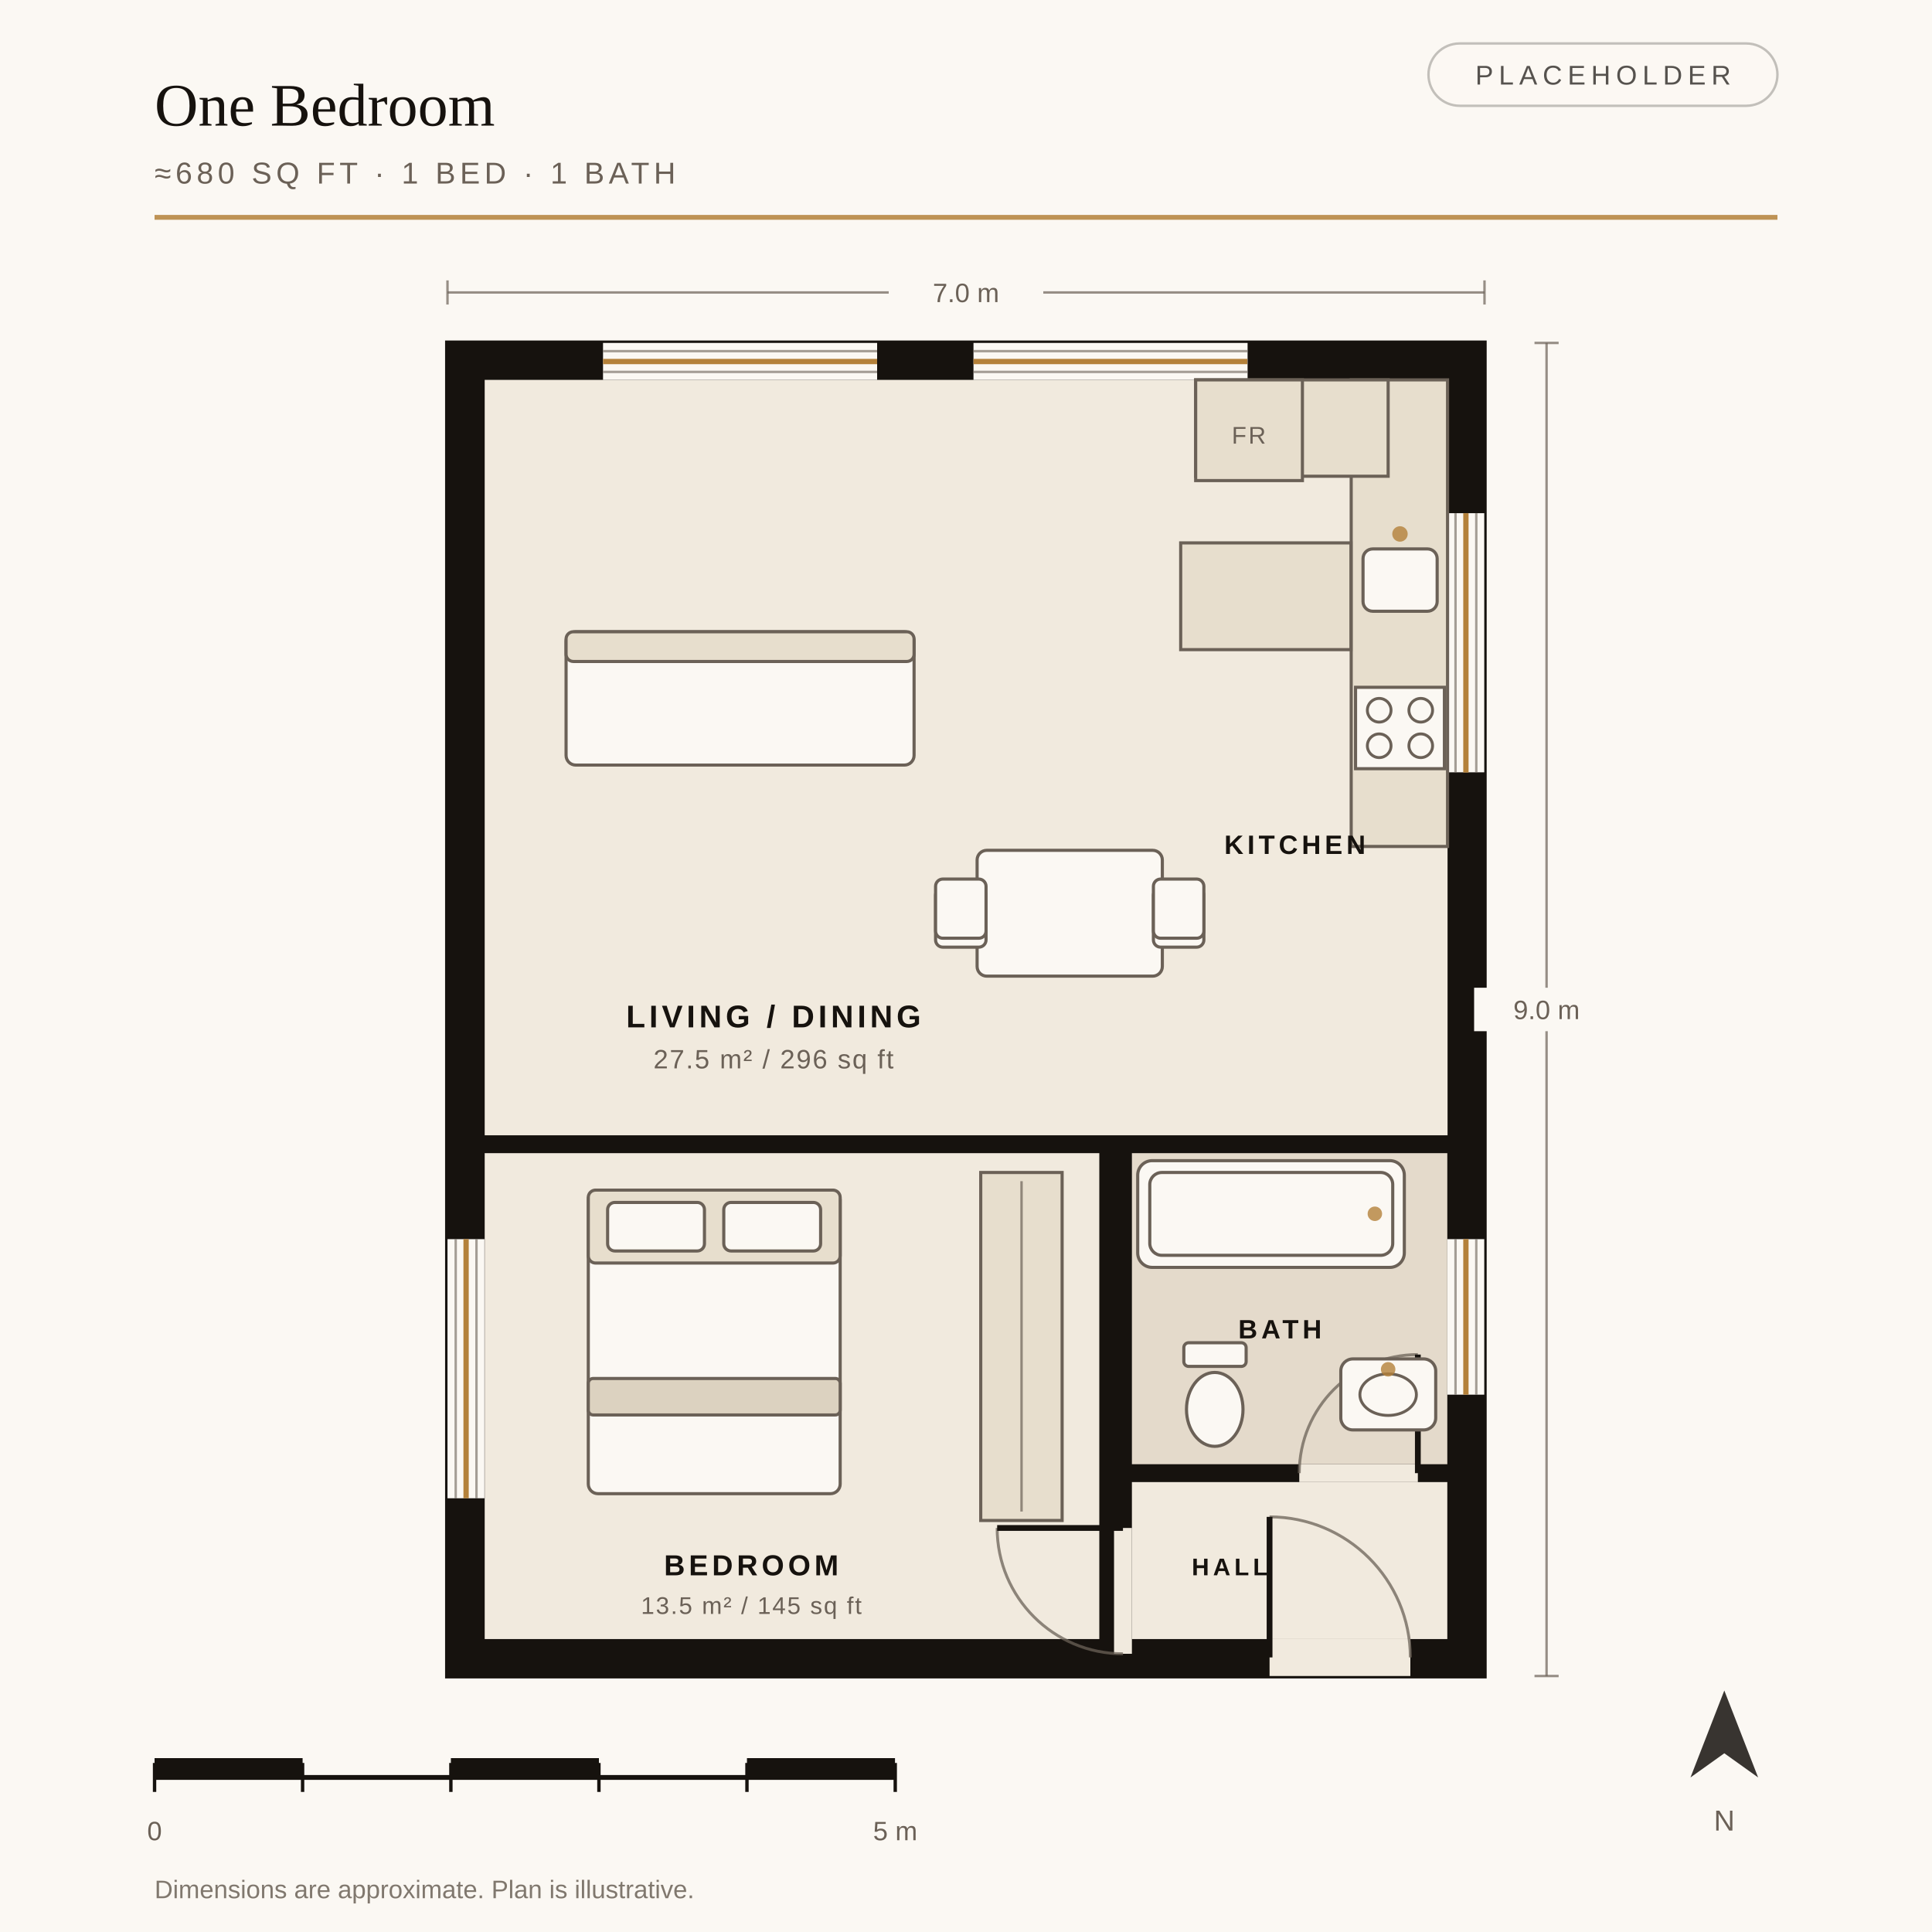
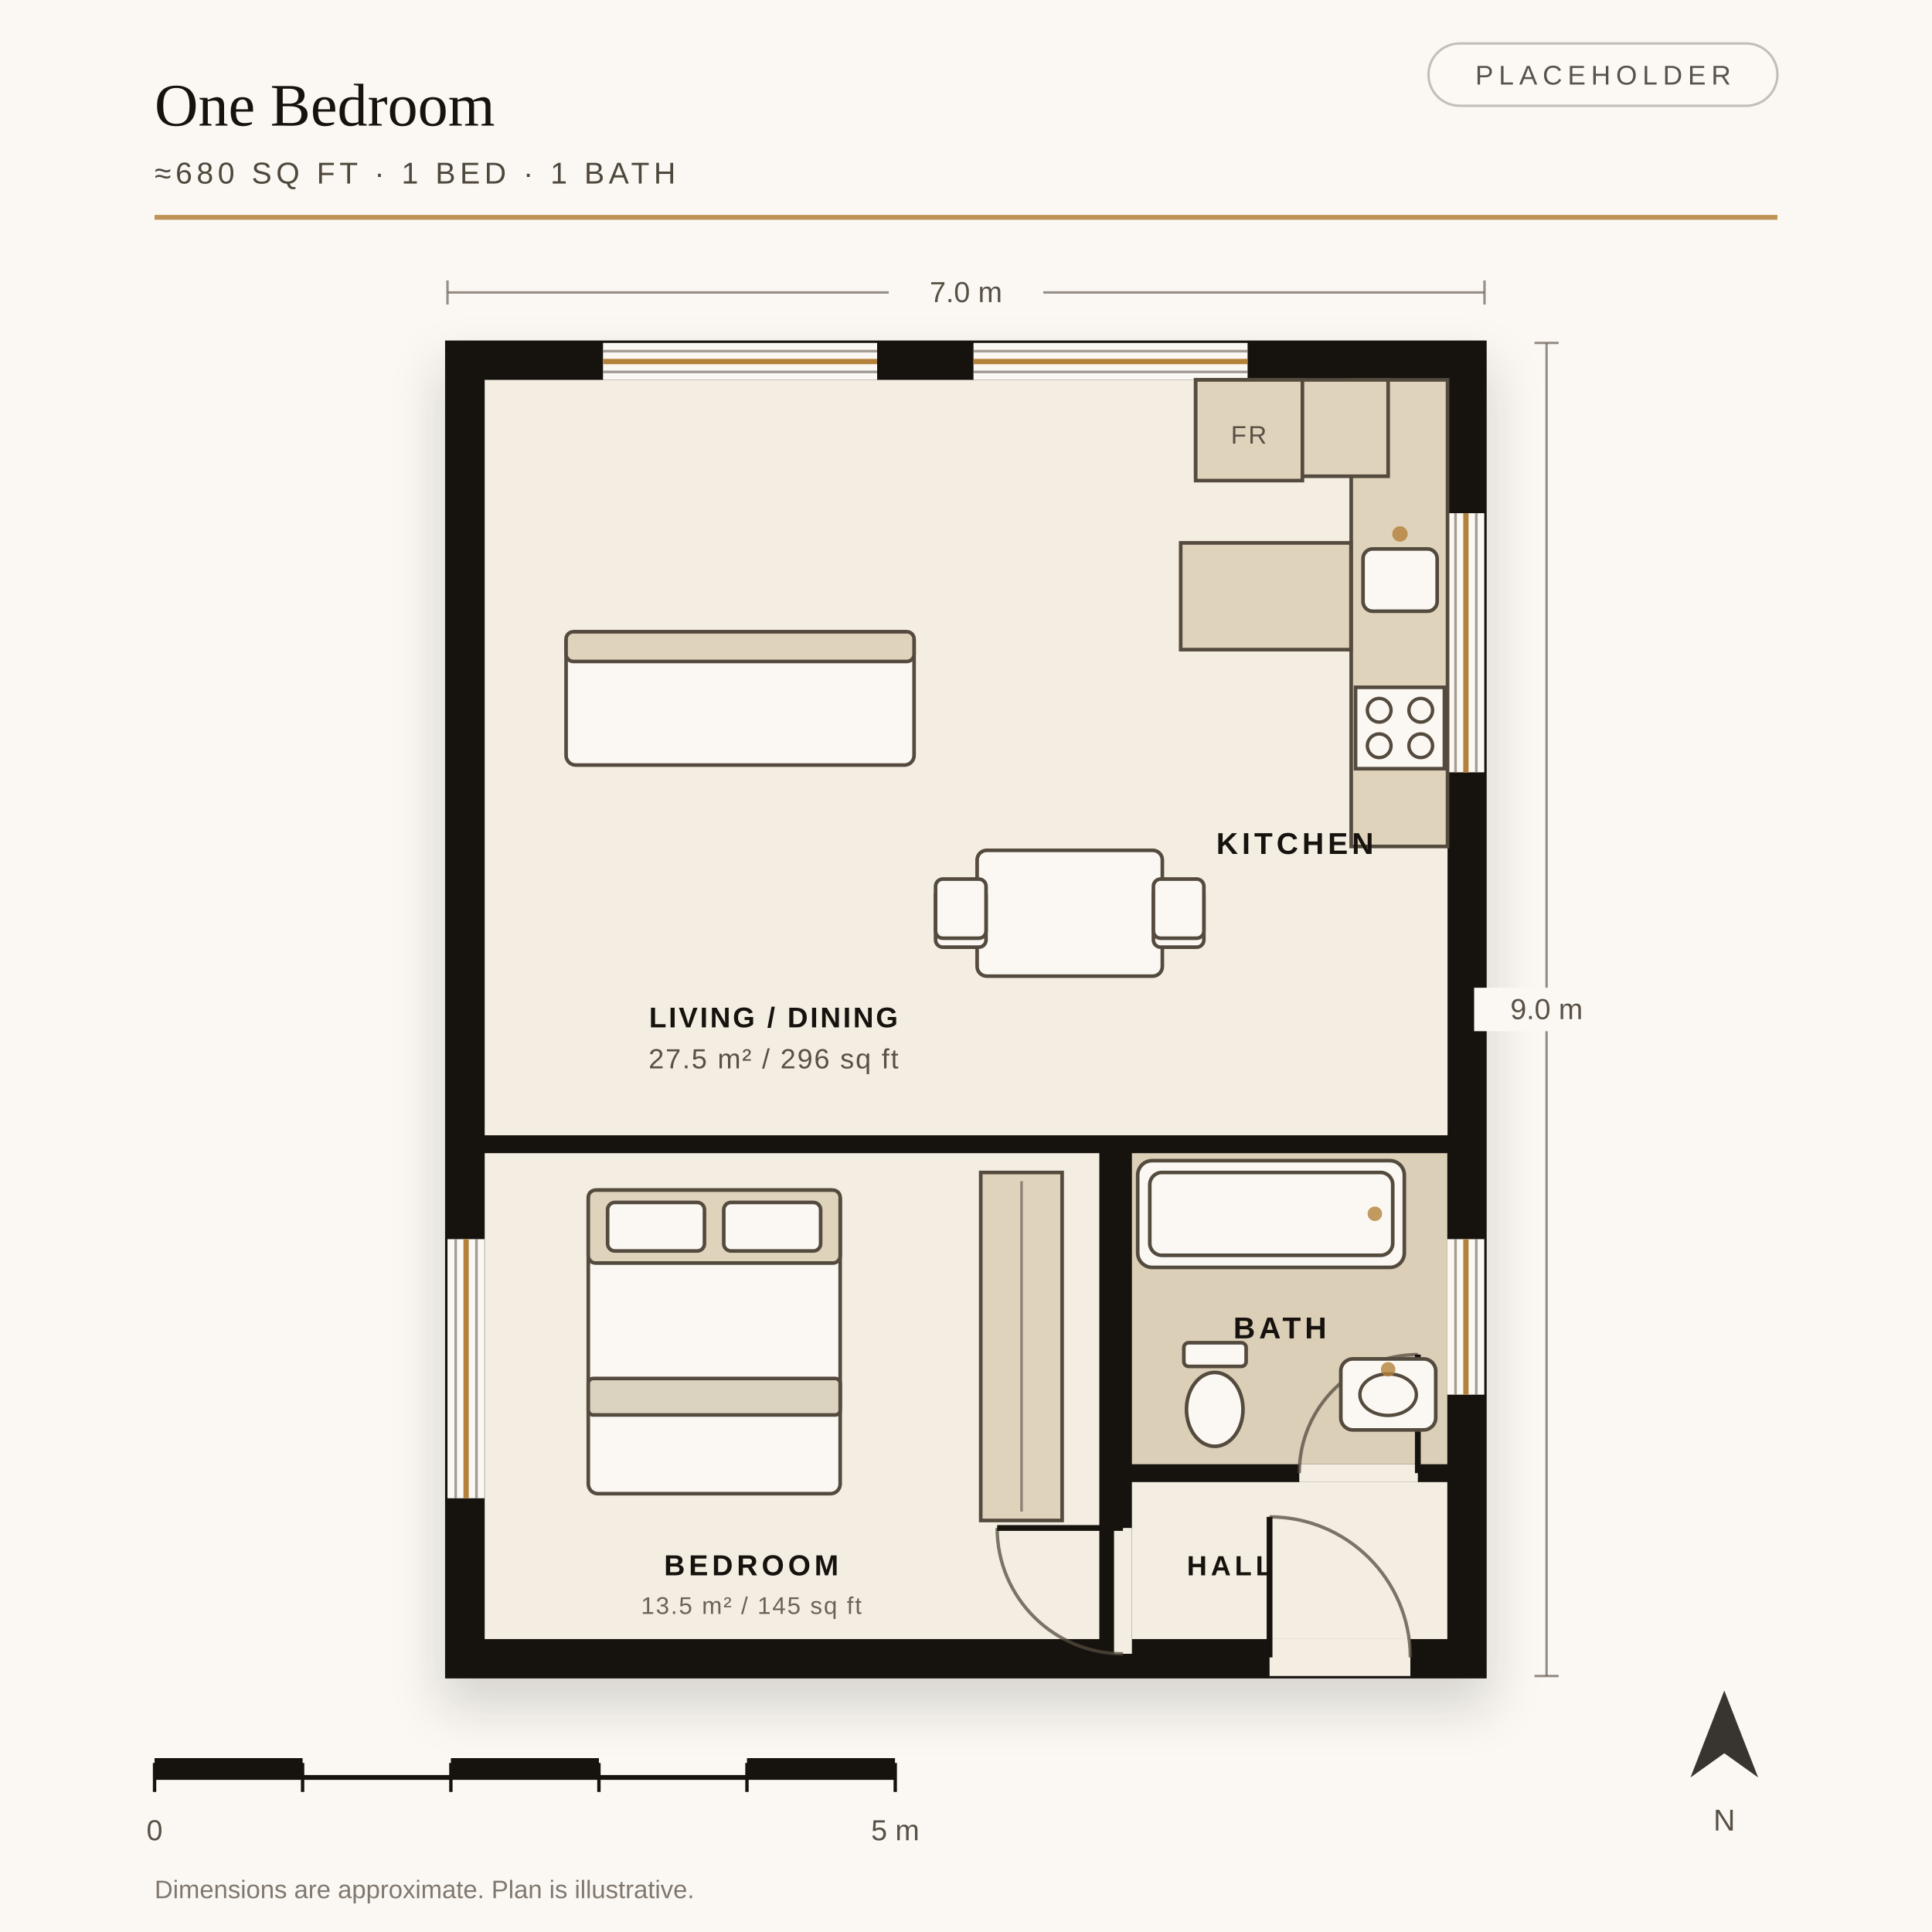
<svg xmlns="http://www.w3.org/2000/svg" viewBox="0 0 800 800" preserveAspectRatio="xMidYMid meet" role="img" aria-label="One Bedroom floor plan — illustrated placeholder">
-   <defs />
+   <defs>
+     <filter id="plansh" x="-25%" y="-25%" width="150%" height="150%" filterUnits="objectBoundingBox">
+       <feGaussianBlur stdDeviation="10" />
+     </filter>
+   </defs>
  <rect x="0" y="0" width="800" height="800" fill="#FBF8F3" />
  <text x="64" y="52" font-family="'Bitstream Charter','Liberation Serif',Georgia,serif" font-size="25" fill="#16120E">One Bedroom</text>
-   <text x="64" y="76" font-family="'Liberation Sans','DejaVu Sans',system-ui,sans-serif" font-size="12.5" fill="#6B6157" letter-spacing="1.8">≈680 SQ FT  ·  1 BED  ·  1 BATH</text>
+   <text x="64" y="76" font-family="'Liberation Sans','DejaVu Sans',system-ui,sans-serif" font-size="12.5" fill="#4F473C" letter-spacing="1.8">≈680 SQ FT  ·  1 BED  ·  1 BATH</text>
  <line x1="64" y1="90" x2="736" y2="90" stroke="#B4813A" stroke-width="2" opacity="0.850" />
  <path d="M700 736 L714 700 L728 736 L714 726 Z" fill="#16120E" opacity="0.850" />
-   <text x="714" y="758" font-family="'Liberation Sans','DejaVu Sans',system-ui,sans-serif" font-size="12" fill="#6B6157" text-anchor="middle" letter-spacing="1">N</text>
+   <text x="714" y="758" font-family="'Liberation Sans','DejaVu Sans',system-ui,sans-serif" font-size="12.5" fill="#585045" text-anchor="middle" letter-spacing="1">N</text>
  <line x1="64" y1="736" x2="370.7" y2="736" stroke="#16120E" stroke-width="2" />
  <line x1="64" y1="730" x2="64" y2="742" stroke="#16120E" stroke-width="1.400" />
  <line x1="125.3" y1="730" x2="125.3" y2="742" stroke="#16120E" stroke-width="1.400" />
  <line x1="186.7" y1="730" x2="186.7" y2="742" stroke="#16120E" stroke-width="1.400" />
  <line x1="248" y1="730" x2="248" y2="742" stroke="#16120E" stroke-width="1.400" />
  <line x1="309.3" y1="730" x2="309.3" y2="742" stroke="#16120E" stroke-width="1.400" />
  <line x1="370.7" y1="730" x2="370.7" y2="742" stroke="#16120E" stroke-width="1.400" />
  <rect x="64" y="728" width="61.3" height="8" fill="#16120E" />
  <rect x="186.7" y="728" width="61.3" height="8" fill="#16120E" />
  <rect x="309.3" y="728" width="61.3" height="8" fill="#16120E" />
-   <text x="64" y="762" font-family="'Liberation Sans','DejaVu Sans',system-ui,sans-serif" font-size="11" fill="#6B6157" text-anchor="middle">0</text>
-   <text x="370.7" y="762" font-family="'Liberation Sans','DejaVu Sans',system-ui,sans-serif" font-size="11" fill="#6B6157" text-anchor="middle">5 m</text>
+   <text x="64" y="762" font-family="'Liberation Sans','DejaVu Sans',system-ui,sans-serif" font-size="12" fill="#585045" text-anchor="middle">0</text>
+   <text x="370.7" y="762" font-family="'Liberation Sans','DejaVu Sans',system-ui,sans-serif" font-size="12" fill="#585045" text-anchor="middle">5 m</text>
+   <rect x="182.3" y="151.0" width="435.3" height="556.0" rx="4" fill="#16120E" opacity="0.16" filter="url(#plansh)" />
  <rect x="185.3" y="142" width="429.3" height="552" fill="#16120E" />
  <rect x="185.3" y="142" width="429.3" height="552" fill="none" stroke="#16120E" stroke-width="2" />
-   <rect x="200.7" y="157.3" width="398.7" height="312.8" fill="#F1EADE" />
-   <rect x="200.7" y="477.5" width="254.5" height="201.2" fill="#F1EADE" />
-   <rect x="468.7" y="477.5" width="130.6" height="128.8" fill="#E4DACB" />
-   <rect x="468.7" y="613.7" width="130.6" height="65" fill="#F1EADE" />
+   <rect x="200.7" y="157.3" width="398.7" height="312.8" fill="#F4EEE2" />
+   <rect x="200.7" y="477.5" width="254.5" height="201.2" fill="#F4EEE2" />
+   <rect x="468.7" y="477.5" width="130.6" height="128.8" fill="#DCCFB8" />
+   <rect x="468.7" y="613.7" width="130.6" height="65" fill="#F4EEE2" />
  <rect x="249.7" y="142" width="113.5" height="15.3" fill="#FBF8F3" />
  <line x1="249.7" y1="149.7" x2="363.2" y2="149.7" stroke="#B4813A" stroke-width="2.200" />
-   <line x1="249.7" y1="145.4" x2="363.2" y2="145.4" stroke="#6B6157" stroke-width="1.000" opacity="0.600" />
-   <line x1="249.7" y1="154" x2="363.2" y2="154" stroke="#6B6157" stroke-width="1.000" opacity="0.600" />
+   <line x1="249.7" y1="145.4" x2="363.2" y2="145.4" stroke="#6B6157" stroke-width="1.100" opacity="0.600" />
+   <line x1="249.7" y1="154" x2="363.2" y2="154" stroke="#6B6157" stroke-width="1.100" opacity="0.600" />
  <rect x="403.1" y="142" width="113.5" height="15.3" fill="#FBF8F3" />
  <line x1="403.1" y1="149.7" x2="516.5" y2="149.7" stroke="#B4813A" stroke-width="2.200" />
-   <line x1="403.1" y1="145.4" x2="516.5" y2="145.4" stroke="#6B6157" stroke-width="1.000" opacity="0.600" />
-   <line x1="403.1" y1="154" x2="516.5" y2="154" stroke="#6B6157" stroke-width="1.000" opacity="0.600" />
+   <line x1="403.1" y1="145.4" x2="516.5" y2="145.4" stroke="#6B6157" stroke-width="1.100" opacity="0.600" />
+   <line x1="403.1" y1="154" x2="516.5" y2="154" stroke="#6B6157" stroke-width="1.100" opacity="0.600" />
  <rect x="185.3" y="513.1" width="15.3" height="107.3" fill="#FBF8F3" />
  <line x1="193" y1="513.1" x2="193" y2="620.4" stroke="#B4813A" stroke-width="2.200" />
-   <line x1="188.7" y1="513.1" x2="188.7" y2="620.4" stroke="#6B6157" stroke-width="1.000" opacity="0.600" />
-   <line x1="197.3" y1="513.1" x2="197.3" y2="620.4" stroke="#6B6157" stroke-width="1.000" opacity="0.600" />
+   <line x1="188.7" y1="513.1" x2="188.7" y2="620.4" stroke="#6B6157" stroke-width="1.100" opacity="0.600" />
+   <line x1="197.3" y1="513.1" x2="197.3" y2="620.4" stroke="#6B6157" stroke-width="1.100" opacity="0.600" />
  <rect x="599.3" y="212.5" width="15.3" height="107.3" fill="#FBF8F3" />
  <line x1="607" y1="212.5" x2="607" y2="319.9" stroke="#B4813A" stroke-width="2.200" />
-   <line x1="602.7" y1="212.5" x2="602.7" y2="319.9" stroke="#6B6157" stroke-width="1.000" opacity="0.600" />
-   <line x1="611.3" y1="212.5" x2="611.3" y2="319.9" stroke="#6B6157" stroke-width="1.000" opacity="0.600" />
+   <line x1="602.7" y1="212.5" x2="602.7" y2="319.9" stroke="#6B6157" stroke-width="1.100" opacity="0.600" />
+   <line x1="611.3" y1="212.5" x2="611.3" y2="319.9" stroke="#6B6157" stroke-width="1.100" opacity="0.600" />
  <rect x="599.3" y="513.1" width="15.3" height="64.4" fill="#FBF8F3" />
  <line x1="607" y1="513.1" x2="607" y2="577.5" stroke="#B4813A" stroke-width="2.200" />
-   <line x1="602.7" y1="513.1" x2="602.7" y2="577.5" stroke="#6B6157" stroke-width="1.000" opacity="0.600" />
-   <line x1="611.3" y1="513.1" x2="611.3" y2="577.5" stroke="#6B6157" stroke-width="1.000" opacity="0.600" />
-   <rect x="525.7" y="678.7" width="58.3" height="15.3" fill="#F1EADE" />
-   <path d="M584 686.3 A58.3 58.3 0 0 0 525.7 628.1" fill="none" stroke="#6B6157" stroke-width="1.200" opacity="0.750" />
+   <line x1="602.7" y1="513.1" x2="602.7" y2="577.5" stroke="#6B6157" stroke-width="1.100" opacity="0.600" />
+   <line x1="611.3" y1="513.1" x2="611.3" y2="577.5" stroke="#6B6157" stroke-width="1.100" opacity="0.600" />
+   <rect x="525.7" y="678.7" width="58.3" height="15.3" fill="#F4EEE2" />
+   <path d="M584 686.3 A58.3 58.3 0 0 0 525.7 628.1" fill="none" stroke="#544A3E" stroke-width="1.400" opacity="0.750" />
  <line x1="525.7" y1="686.3" x2="525.7" y2="628.1" stroke="#16120E" stroke-width="2.400" />
-   <rect x="461.3" y="632.7" width="7.4" height="52.1" fill="#F1EADE" />
-   <path d="M465 684.8 A52.1 52.1 0 0 1 412.9 632.7" fill="none" stroke="#6B6157" stroke-width="1.200" opacity="0.750" />
+   <rect x="461.3" y="632.7" width="7.4" height="52.1" fill="#F4EEE2" />
+   <path d="M465 684.8 A52.1 52.1 0 0 1 412.9 632.7" fill="none" stroke="#544A3E" stroke-width="1.400" opacity="0.750" />
  <line x1="465" y1="632.7" x2="412.9" y2="632.7" stroke="#16120E" stroke-width="2.400" />
-   <rect x="538" y="606.3" width="49.1" height="7.4" fill="#F1EADE" />
-   <path d="M538 610 A49.1 49.1 0 0 1 587.1 560.9" fill="none" stroke="#6B6157" stroke-width="1.200" opacity="0.750" />
+   <rect x="538" y="606.3" width="49.1" height="7.4" fill="#F4EEE2" />
+   <path d="M538 610 A49.1 49.1 0 0 1 587.1 560.9" fill="none" stroke="#544A3E" stroke-width="1.400" opacity="0.750" />
  <line x1="587.1" y1="610" x2="587.1" y2="560.9" stroke="#16120E" stroke-width="2.400" />
-   <rect x="559.5" y="157.3" width="39.9" height="193.2" fill="#E7DECD" stroke="#6B6157" stroke-width="1.300" />
-   <rect x="495.1" y="157.3" width="79.7" height="39.9" fill="#E7DECD" stroke="#6B6157" stroke-width="1.300" />
-   <rect x="564.4" y="227.3" width="30.7" height="25.8" rx="4" fill="#FBF8F3" stroke="#6B6157" stroke-width="1.300" />
+   <rect x="559.5" y="157.3" width="39.9" height="193.2" fill="#DFD3BC" stroke="#544A3E" stroke-width="1.500" />
+   <rect x="495.1" y="157.3" width="79.7" height="39.9" fill="#DFD3BC" stroke="#544A3E" stroke-width="1.500" />
+   <rect x="564.4" y="227.3" width="30.7" height="25.8" rx="4" fill="#FBF8F3" stroke="#544A3E" stroke-width="1.500" />
  <circle cx="579.7" cy="221.1" r="3.2" fill="#B4813A" opacity="0.800" />
-   <rect x="561.3" y="284.6" width="36.8" height="33.7" fill="#FBF8F3" stroke="#6B6157" stroke-width="1.300" />
-   <circle cx="571.1" cy="294.1" r="4.9" fill="none" stroke="#6B6157" stroke-width="1.200" />
-   <circle cx="588.3" cy="294.1" r="4.9" fill="none" stroke="#6B6157" stroke-width="1.200" />
-   <circle cx="571.1" cy="308.8" r="4.9" fill="none" stroke="#6B6157" stroke-width="1.200" />
-   <circle cx="588.3" cy="308.8" r="4.9" fill="none" stroke="#6B6157" stroke-width="1.200" />
-   <rect x="495.1" y="157.3" width="44.2" height="41.7" fill="#E7DECD" stroke="#6B6157" stroke-width="1.300" />
-   <text x="517.1" y="183.7" font-family="'Liberation Sans','DejaVu Sans',system-ui,sans-serif" font-size="10" fill="#6B6157" text-anchor="middle" letter-spacing="0.8">FR</text>
-   <rect x="488.9" y="224.8" width="70.5" height="44.2" fill="#E7DECD" stroke="#6B6157" stroke-width="1.300" />
-   <rect x="234.4" y="261.6" width="144.1" height="55.2" rx="4" fill="#FBF8F3" stroke="#6B6157" stroke-width="1.300" />
-   <rect x="234.4" y="261.6" width="144.1" height="12.3" rx="3" fill="#E7DECD" stroke="#6B6157" stroke-width="1.300" />
-   <rect x="404.6" y="352.1" width="76.7" height="52.1" rx="4" fill="#FBF8F3" stroke="#6B6157" stroke-width="1.300" />
-   <rect x="387.4" y="367.7" width="20.9" height="24.5" rx="3" fill="#FBF8F3" stroke="#6B6157" stroke-width="1.300" />
-   <rect x="387.4" y="364" width="20.9" height="24.5" rx="3" fill="#FBF8F3" stroke="#6B6157" stroke-width="1.300" />
-   <rect x="477.6" y="367.7" width="20.9" height="24.5" rx="3" fill="#FBF8F3" stroke="#6B6157" stroke-width="1.300" />
-   <rect x="477.6" y="364" width="20.9" height="24.5" rx="3" fill="#FBF8F3" stroke="#6B6157" stroke-width="1.300" />
-   <rect x="243.6" y="492.8" width="104.3" height="125.7" rx="4" fill="#FBF8F3" stroke="#6B6157" stroke-width="1.300" />
-   <rect x="243.6" y="492.8" width="104.3" height="30.2" rx="3" fill="#E7DECD" stroke="#6B6157" stroke-width="1.300" />
-   <rect x="251.6" y="497.9" width="40.1" height="20.1" rx="3" fill="#FBF8F3" stroke="#6B6157" stroke-width="1.300" />
-   <rect x="299.7" y="497.9" width="40.1" height="20.1" rx="3" fill="#FBF8F3" stroke="#6B6157" stroke-width="1.300" />
-   <rect x="243.6" y="570.8" width="104.3" height="15.1" rx="2" fill="#DCD2C0" stroke="#6B6157" stroke-width="1.300" />
-   <rect x="406.1" y="485.5" width="33.7" height="144.1" fill="#E7DECD" stroke="#6B6157" stroke-width="1.300" />
-   <line x1="423" y1="489.1" x2="423" y2="625.9" stroke="#6B6157" stroke-width="1.000" opacity="0.700" />
-   <rect x="471.1" y="480.6" width="110.4" height="44.2" rx="6" fill="#FBF8F3" stroke="#6B6157" stroke-width="1.300" />
-   <rect x="476.1" y="485.5" width="100.6" height="34.3" rx="5" fill="#FBF8F3" stroke="#6B6157" stroke-width="1.300" />
+   <rect x="561.3" y="284.6" width="36.8" height="33.7" fill="#FBF8F3" stroke="#544A3E" stroke-width="1.500" />
+   <circle cx="571.1" cy="294.1" r="4.9" fill="none" stroke="#544A3E" stroke-width="1.400" />
+   <circle cx="588.3" cy="294.1" r="4.9" fill="none" stroke="#544A3E" stroke-width="1.400" />
+   <circle cx="571.1" cy="308.8" r="4.9" fill="none" stroke="#544A3E" stroke-width="1.400" />
+   <circle cx="588.3" cy="308.8" r="4.9" fill="none" stroke="#544A3E" stroke-width="1.400" />
+   <rect x="495.1" y="157.3" width="44.2" height="41.7" fill="#DFD3BC" stroke="#544A3E" stroke-width="1.500" />
+   <text x="517.1" y="183.7" font-family="'Liberation Sans','DejaVu Sans',system-ui,sans-serif" font-size="10.5" fill="#585045" text-anchor="middle" letter-spacing="0.8">FR</text>
+   <rect x="488.9" y="224.8" width="70.5" height="44.2" fill="#DFD3BC" stroke="#544A3E" stroke-width="1.500" />
+   <rect x="234.4" y="261.6" width="144.1" height="55.2" rx="4" fill="#FBF8F3" stroke="#544A3E" stroke-width="1.500" />
+   <rect x="234.4" y="261.6" width="144.1" height="12.3" rx="3" fill="#DFD3BC" stroke="#544A3E" stroke-width="1.500" />
+   <rect x="404.6" y="352.1" width="76.7" height="52.1" rx="4" fill="#FBF8F3" stroke="#544A3E" stroke-width="1.500" />
+   <rect x="387.4" y="367.7" width="20.9" height="24.5" rx="3" fill="#FBF8F3" stroke="#544A3E" stroke-width="1.500" />
+   <rect x="387.4" y="364" width="20.9" height="24.5" rx="3" fill="#FBF8F3" stroke="#544A3E" stroke-width="1.500" />
+   <rect x="477.6" y="367.7" width="20.9" height="24.5" rx="3" fill="#FBF8F3" stroke="#544A3E" stroke-width="1.500" />
+   <rect x="477.6" y="364" width="20.9" height="24.5" rx="3" fill="#FBF8F3" stroke="#544A3E" stroke-width="1.500" />
+   <rect x="243.6" y="492.8" width="104.3" height="125.7" rx="4" fill="#FBF8F3" stroke="#544A3E" stroke-width="1.500" />
+   <rect x="243.6" y="492.8" width="104.3" height="30.2" rx="3" fill="#DFD3BC" stroke="#544A3E" stroke-width="1.500" />
+   <rect x="251.6" y="497.9" width="40.1" height="20.1" rx="3" fill="#FBF8F3" stroke="#544A3E" stroke-width="1.500" />
+   <rect x="299.7" y="497.9" width="40.1" height="20.1" rx="3" fill="#FBF8F3" stroke="#544A3E" stroke-width="1.500" />
+   <rect x="243.6" y="570.8" width="104.3" height="15.1" rx="2" fill="#DCD2C0" stroke="#544A3E" stroke-width="1.500" />
+   <rect x="406.1" y="485.5" width="33.7" height="144.1" fill="#DFD3BC" stroke="#544A3E" stroke-width="1.500" />
+   <line x1="423" y1="489.1" x2="423" y2="625.9" stroke="#6B6157" stroke-width="1.100" opacity="0.700" />
+   <rect x="471.1" y="480.6" width="110.4" height="44.2" rx="6" fill="#FBF8F3" stroke="#544A3E" stroke-width="1.500" />
+   <rect x="476.1" y="485.5" width="100.6" height="34.3" rx="5" fill="#FBF8F3" stroke="#544A3E" stroke-width="1.500" />
  <circle cx="569.3" cy="502.6" r="3" fill="#B4813A" opacity="0.800" />
-   <rect x="490.2" y="556" width="25.8" height="9.8" rx="2" fill="#FBF8F3" stroke="#6B6157" stroke-width="1.300" />
-   <ellipse cx="503" cy="583.6" rx="11.7" ry="15.3" fill="#FBF8F3" stroke="#6B6157" stroke-width="1.300" />
-   <rect x="555.2" y="562.7" width="39.3" height="29.4" rx="5" fill="#FBF8F3" stroke="#6B6157" stroke-width="1.300" />
-   <ellipse cx="574.8" cy="577.5" rx="11.7" ry="8.6" fill="#FBF8F3" stroke="#6B6157" stroke-width="1.200" />
+   <rect x="490.2" y="556" width="25.8" height="9.8" rx="2" fill="#FBF8F3" stroke="#544A3E" stroke-width="1.500" />
+   <ellipse cx="503" cy="583.6" rx="11.7" ry="15.3" fill="#FBF8F3" stroke="#544A3E" stroke-width="1.500" />
+   <rect x="555.2" y="562.7" width="39.3" height="29.4" rx="5" fill="#FBF8F3" stroke="#544A3E" stroke-width="1.500" />
+   <ellipse cx="574.8" cy="577.5" rx="11.7" ry="8.6" fill="#FBF8F3" stroke="#544A3E" stroke-width="1.400" />
  <circle cx="574.8" cy="567" r="3" fill="#B4813A" opacity="0.800" />
-   <text x="320.3" y="425.4" font-family="'Liberation Sans','DejaVu Sans',system-ui,sans-serif" font-size="13" fill="#16120E" text-anchor="middle" font-weight="bold" letter-spacing="1.6">LIVING / DINING</text>
-   <text x="320.3" y="442.4" font-family="'Liberation Sans','DejaVu Sans',system-ui,sans-serif" font-size="11" fill="#6B6157" text-anchor="middle" letter-spacing="0.6">27.5 m² / 296 sq ft</text>
-   <text x="536.2" y="353.6" font-family="'Liberation Sans','DejaVu Sans',system-ui,sans-serif" font-size="11" fill="#16120E" text-anchor="middle" font-weight="bold" letter-spacing="1.6">KITCHEN</text>
+   <text x="320.3" y="425.4" font-family="'Liberation Sans','DejaVu Sans',system-ui,sans-serif" font-size="11.8" fill="#16120E" text-anchor="middle" font-weight="bold" letter-spacing="0.9">LIVING / DINING</text>
+   <text x="320.3" y="442.4" font-family="'Liberation Sans','DejaVu Sans',system-ui,sans-serif" font-size="11.5" fill="#585045" text-anchor="middle" letter-spacing="0.6">27.5 m² / 296 sq ft</text>
+   <text x="536.2" y="353.6" font-family="'Liberation Sans','DejaVu Sans',system-ui,sans-serif" font-size="12.5" fill="#16120E" text-anchor="middle" font-weight="bold" letter-spacing="1.6">KITCHEN</text>
  <text x="311.1" y="652.3" font-family="'Liberation Sans','DejaVu Sans',system-ui,sans-serif" font-size="12" fill="#16120E" text-anchor="middle" font-weight="bold" letter-spacing="1.6">BEDROOM</text>
  <text x="311.1" y="668.3" font-family="'Liberation Sans','DejaVu Sans',system-ui,sans-serif" font-size="10" fill="#6B6157" text-anchor="middle" letter-spacing="0.6">13.5 m² / 145 sq ft</text>
-   <text x="530" y="554.2" font-family="'Liberation Sans','DejaVu Sans',system-ui,sans-serif" font-size="11" fill="#16120E" text-anchor="middle" font-weight="bold" letter-spacing="1.6">BATH</text>
-   <text x="509.2" y="652.3" font-family="'Liberation Sans','DejaVu Sans',system-ui,sans-serif" font-size="10" fill="#16120E" text-anchor="middle" font-weight="bold" letter-spacing="1.6">HALL</text>
+   <text x="530" y="554.2" font-family="'Liberation Sans','DejaVu Sans',system-ui,sans-serif" font-size="12.5" fill="#16120E" text-anchor="middle" font-weight="bold" letter-spacing="1.6">BATH</text>
+   <text x="509.2" y="652.3" font-family="'Liberation Sans','DejaVu Sans',system-ui,sans-serif" font-size="11.5" fill="#16120E" text-anchor="middle" font-weight="bold" letter-spacing="1.6">HALL</text>
  <line x1="185.3" y1="121.1" x2="614.7" y2="121.1" stroke="#6B6157" stroke-width="1" opacity="0.700" />
  <line x1="185.3" y1="116.1" x2="185.3" y2="126.1" stroke="#6B6157" stroke-width="1" opacity="0.700" />
  <line x1="614.7" y1="116.1" x2="614.7" y2="126.1" stroke="#6B6157" stroke-width="1" opacity="0.700" />
  <rect x="368" y="112.1" width="64" height="18" fill="#FBF8F3" />
-   <text x="400" y="125.1" font-family="'Liberation Sans','DejaVu Sans',system-ui,sans-serif" font-size="11" fill="#6B6157" text-anchor="middle">7.0 m</text>
+   <text x="400" y="125.1" font-family="'Liberation Sans','DejaVu Sans',system-ui,sans-serif" font-size="12" fill="#585045" text-anchor="middle">7.0 m</text>
  <line x1="640.4" y1="142" x2="640.4" y2="694" stroke="#6B6157" stroke-width="1" opacity="0.700" />
  <line x1="635.4" y1="142" x2="645.4" y2="142" stroke="#6B6157" stroke-width="1" opacity="0.700" />
  <line x1="635.4" y1="694" x2="645.4" y2="694" stroke="#6B6157" stroke-width="1" opacity="0.700" />
  <rect x="610.4" y="409" width="60" height="18" fill="#FBF8F3" />
-   <text x="640.4" y="422" font-family="'Liberation Sans','DejaVu Sans',system-ui,sans-serif" font-size="11" fill="#6B6157" text-anchor="middle">9.0 m</text>
+   <text x="640.4" y="422" font-family="'Liberation Sans','DejaVu Sans',system-ui,sans-serif" font-size="12" fill="#585045" text-anchor="middle">9.0 m</text>
  <g opacity="0.72">
    <rect x="591.5" y="18" width="144.5" height="25.8" rx="12.900" fill="#FBF8F3" fill-opacity="0.620" stroke="#16120E" stroke-opacity="0.340" stroke-width="1" />
    <text x="663.8" y="35" font-family="'Liberation Sans','DejaVu Sans',system-ui,sans-serif" font-size="11.2" fill="#16120E" text-anchor="middle" letter-spacing="2.24">PLACEHOLDER</text>
  </g>
  <text x="64" y="786" font-family="'Liberation Sans','DejaVu Sans',system-ui,sans-serif" font-size="10.5" fill="#6B6157" opacity="0.85">Dimensions are approximate. Plan is illustrative.</text>
</svg>
